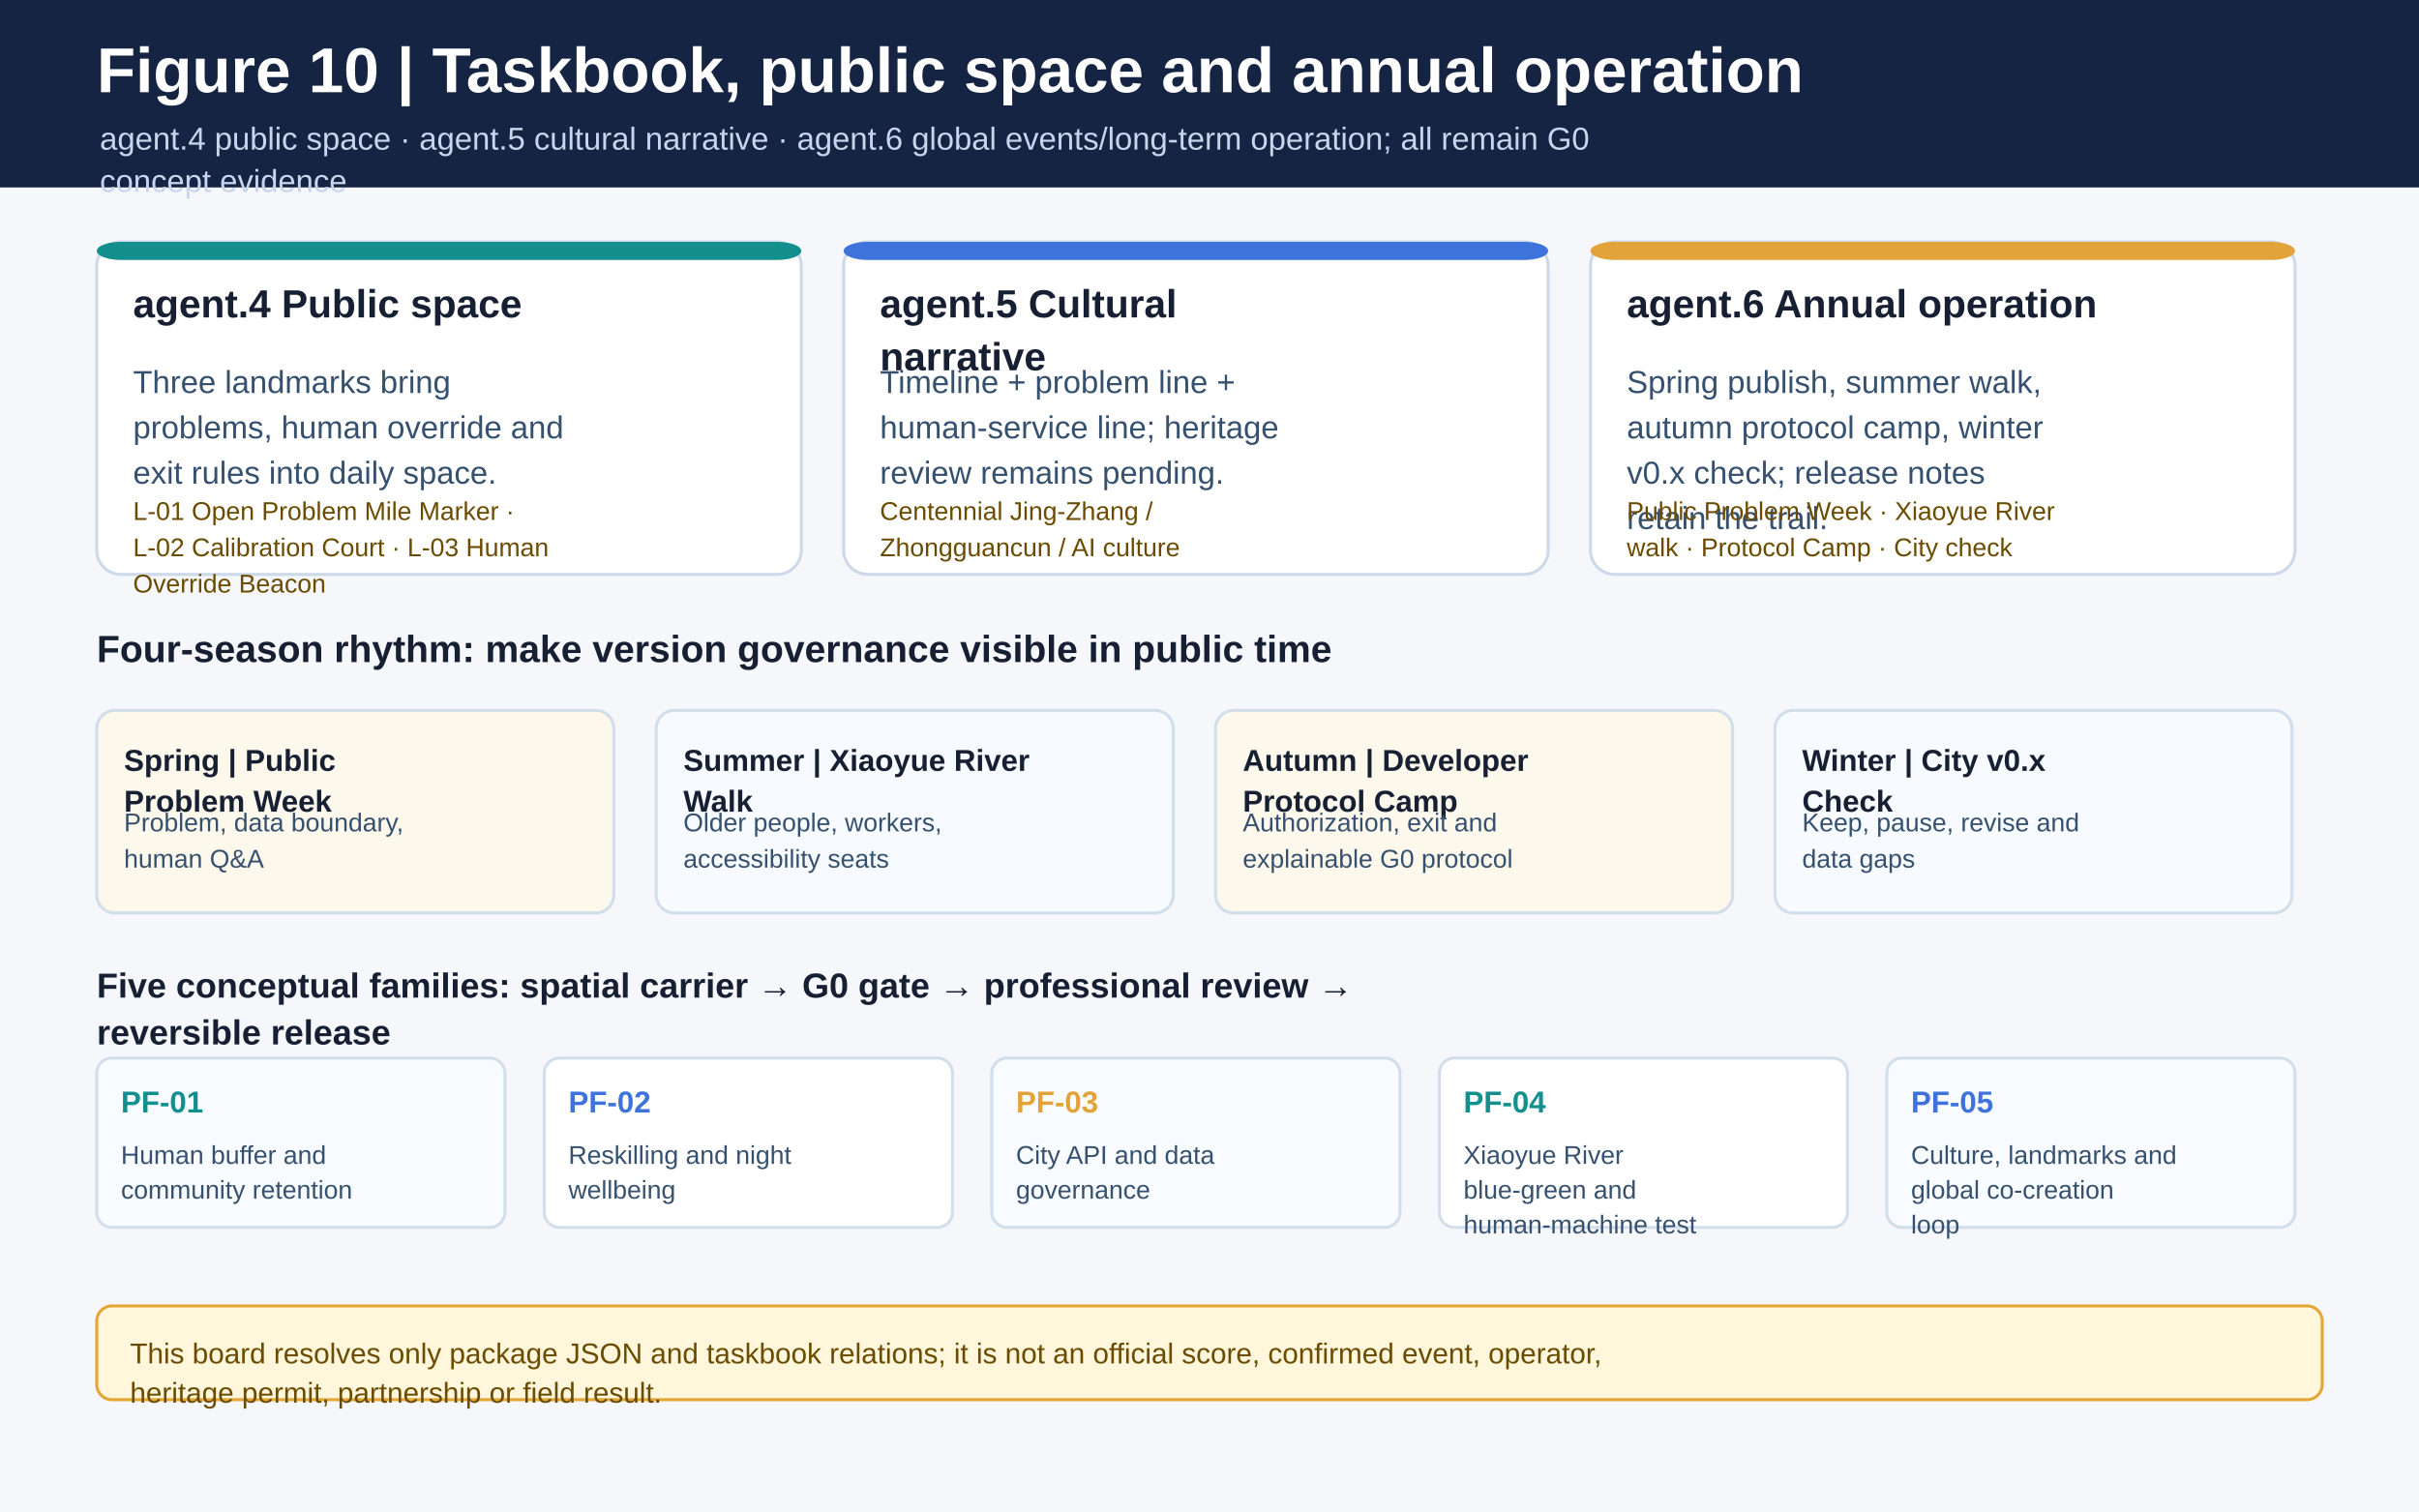
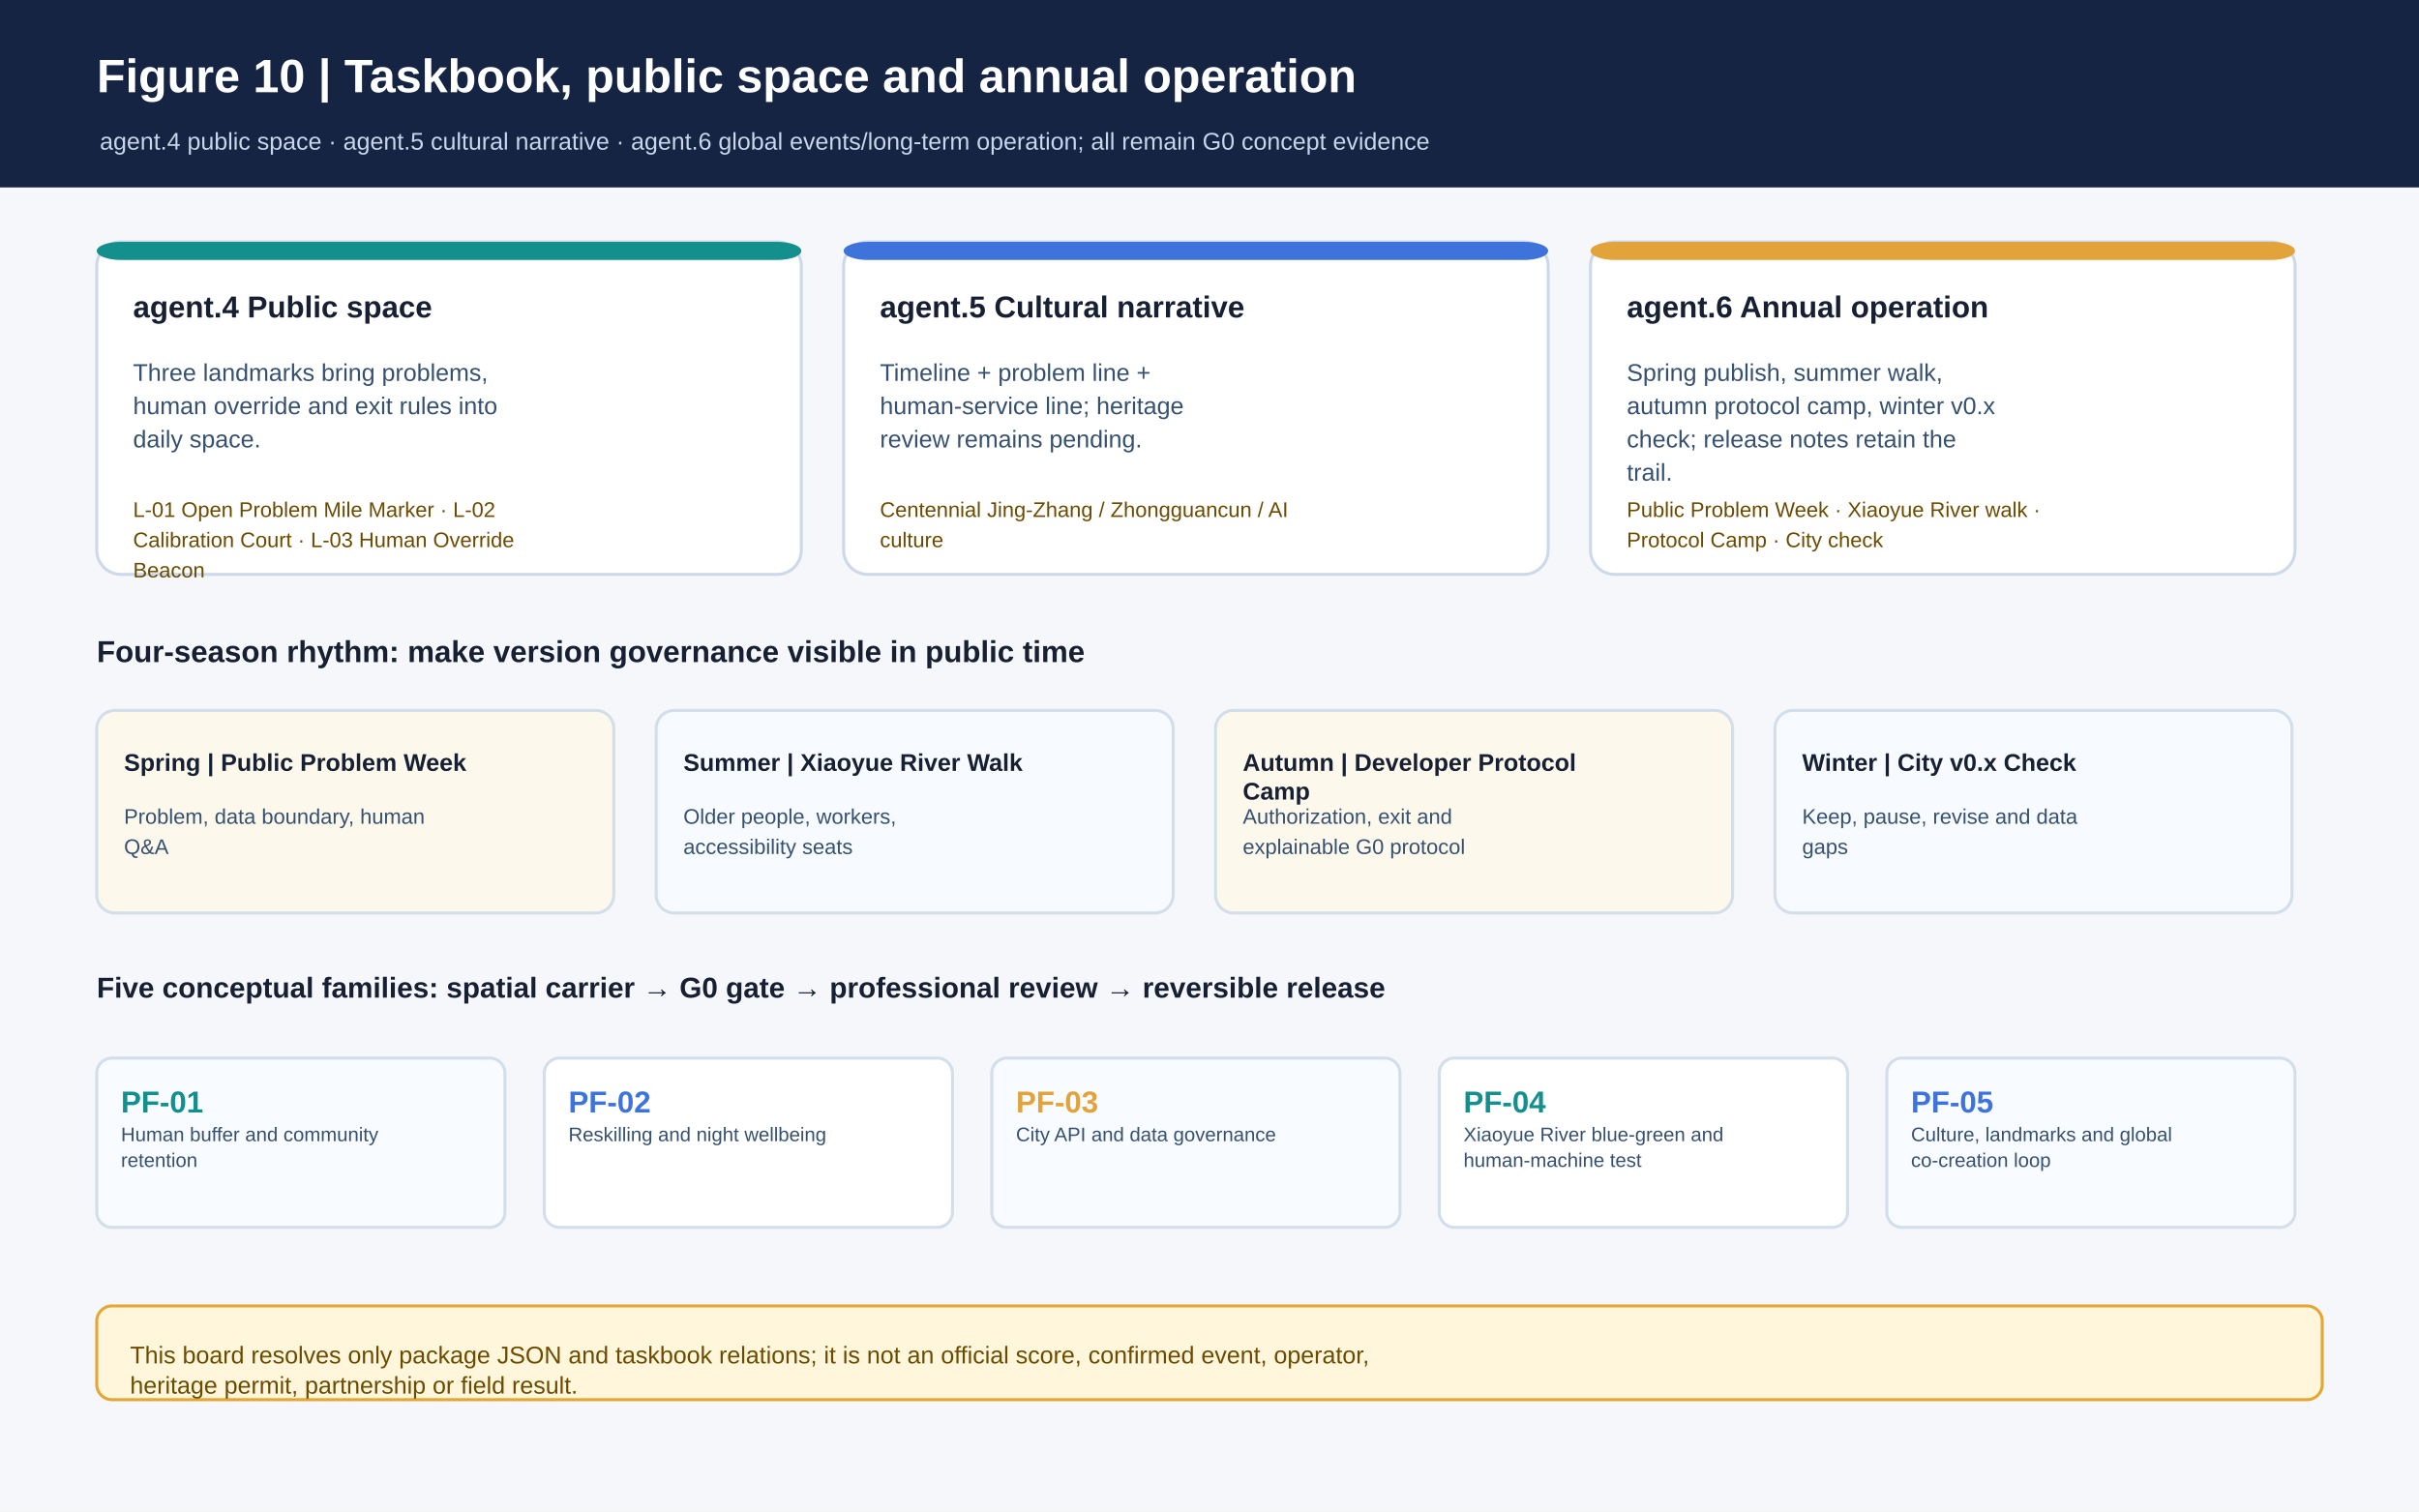
<svg xmlns="http://www.w3.org/2000/svg" width="1600" height="1000" viewBox="0 0 1600 1000" role="img" aria-labelledby="title desc">
  <rect width="1600" height="1000" fill="#f5f7fb" />
  <rect x="0" y="0" width="1600" height="124" rx="0" fill="#152442" stroke="none" stroke-width="2" />
-   <text x="64" y="61" fill="#ffffff" font-family="Arial,sans-serif" font-size="42" font-weight="700" text-anchor="start">
+   <text x="64" y="61" fill="#ffffff" font-family="Arial,sans-serif" font-size="31" font-weight="700" text-anchor="start">
    <tspan x="64" dy="0">Figure 10 | Taskbook, public space and annual operation</tspan>
  </text>
-   <text x="66" y="99" fill="#c8d5ec" font-family="Arial,sans-serif" font-size="21" font-weight="400" text-anchor="start">
-     <tspan x="66" dy="0">agent.4 public space · agent.5 cultural narrative · agent.6 global events/long-term operation; all remain G0</tspan>
-     <tspan x="66" dy="28">concept evidence</tspan>
+   <text x="66" y="99" fill="#c8d5ec" font-family="Arial,sans-serif" font-size="16" font-weight="400" text-anchor="start">
+     <tspan x="66" dy="0">agent.4 public space · agent.5 cultural narrative · agent.6 global events/long-term operation; all remain G0 concept evidence</tspan>
  </text>
  <rect x="64" y="160" width="466" height="220" rx="16" fill="#ffffff" stroke="#cdd9e8" stroke-width="2" />
  <rect x="64" y="160" width="466" height="12" rx="16" fill="#138f8d" stroke="none" stroke-width="2" />
-   <text x="88" y="210" fill="#172033" font-family="Arial,sans-serif" font-size="26" font-weight="700" text-anchor="start">
+   <text x="88" y="210" fill="#172033" font-family="Arial,sans-serif" font-size="20" font-weight="700" text-anchor="start">
    <tspan x="88" dy="0">agent.4 Public space</tspan>
  </text>
-   <text x="88" y="260" fill="#36506f" font-family="Arial,sans-serif" font-size="21" font-weight="400" text-anchor="start">
-     <tspan x="88" dy="0">Three landmarks bring</tspan>
-     <tspan x="88" dy="30">problems, human override and</tspan>
-     <tspan x="88" dy="30">exit rules into daily space.</tspan>
+   <text x="88" y="252" fill="#36506f" font-family="Arial,sans-serif" font-size="16" font-weight="400" text-anchor="start">
+     <tspan x="88" dy="0">Three landmarks bring problems,</tspan>
+     <tspan x="88" dy="22">human override and exit rules into</tspan>
+     <tspan x="88" dy="22">daily space.</tspan>
  </text>
-   <text x="88" y="344" fill="#6a4b00" font-family="Arial,sans-serif" font-size="17" font-weight="400" text-anchor="start">
-     <tspan x="88" dy="0">L-01 Open Problem Mile Marker ·</tspan>
-     <tspan x="88" dy="24">L-02 Calibration Court · L-03 Human</tspan>
-     <tspan x="88" dy="24">Override Beacon</tspan>
+   <text x="88" y="342" fill="#6a4b00" font-family="Arial,sans-serif" font-size="14" font-weight="400" text-anchor="start">
+     <tspan x="88" dy="0">L-01 Open Problem Mile Marker · L-02</tspan>
+     <tspan x="88" dy="20">Calibration Court · L-03 Human Override</tspan>
+     <tspan x="88" dy="20">Beacon</tspan>
  </text>
  <rect x="558" y="160" width="466" height="220" rx="16" fill="#ffffff" stroke="#cdd9e8" stroke-width="2" />
  <rect x="558" y="160" width="466" height="12" rx="16" fill="#3e73dc" stroke="none" stroke-width="2" />
-   <text x="582" y="210" fill="#172033" font-family="Arial,sans-serif" font-size="26" font-weight="700" text-anchor="start">
-     <tspan x="582" dy="0">agent.5 Cultural</tspan>
-     <tspan x="582" dy="35">narrative</tspan>
+   <text x="582" y="210" fill="#172033" font-family="Arial,sans-serif" font-size="20" font-weight="700" text-anchor="start">
+     <tspan x="582" dy="0">agent.5 Cultural narrative</tspan>
  </text>
-   <text x="582" y="260" fill="#36506f" font-family="Arial,sans-serif" font-size="21" font-weight="400" text-anchor="start">
+   <text x="582" y="252" fill="#36506f" font-family="Arial,sans-serif" font-size="16" font-weight="400" text-anchor="start">
    <tspan x="582" dy="0">Timeline + problem line +</tspan>
-     <tspan x="582" dy="30">human-service line; heritage</tspan>
-     <tspan x="582" dy="30">review remains pending.</tspan>
+     <tspan x="582" dy="22">human-service line; heritage</tspan>
+     <tspan x="582" dy="22">review remains pending.</tspan>
  </text>
-   <text x="582" y="344" fill="#6a4b00" font-family="Arial,sans-serif" font-size="17" font-weight="400" text-anchor="start">
-     <tspan x="582" dy="0">Centennial Jing-Zhang /</tspan>
-     <tspan x="582" dy="24">Zhongguancun / AI culture</tspan>
+   <text x="582" y="342" fill="#6a4b00" font-family="Arial,sans-serif" font-size="14" font-weight="400" text-anchor="start">
+     <tspan x="582" dy="0">Centennial Jing-Zhang / Zhongguancun / AI</tspan>
+     <tspan x="582" dy="20">culture</tspan>
  </text>
  <rect x="1052" y="160" width="466" height="220" rx="16" fill="#ffffff" stroke="#cdd9e8" stroke-width="2" />
  <rect x="1052" y="160" width="466" height="12" rx="16" fill="#e3a33b" stroke="none" stroke-width="2" />
-   <text x="1076" y="210" fill="#172033" font-family="Arial,sans-serif" font-size="26" font-weight="700" text-anchor="start">
+   <text x="1076" y="210" fill="#172033" font-family="Arial,sans-serif" font-size="20" font-weight="700" text-anchor="start">
    <tspan x="1076" dy="0">agent.6 Annual operation</tspan>
  </text>
-   <text x="1076" y="260" fill="#36506f" font-family="Arial,sans-serif" font-size="21" font-weight="400" text-anchor="start">
+   <text x="1076" y="252" fill="#36506f" font-family="Arial,sans-serif" font-size="16" font-weight="400" text-anchor="start">
    <tspan x="1076" dy="0">Spring publish, summer walk,</tspan>
-     <tspan x="1076" dy="30">autumn protocol camp, winter</tspan>
-     <tspan x="1076" dy="30">v0.x check; release notes</tspan>
-     <tspan x="1076" dy="30">retain the trail.</tspan>
+     <tspan x="1076" dy="22">autumn protocol camp, winter v0.x</tspan>
+     <tspan x="1076" dy="22">check; release notes retain the</tspan>
+     <tspan x="1076" dy="22">trail.</tspan>
  </text>
-   <text x="1076" y="344" fill="#6a4b00" font-family="Arial,sans-serif" font-size="17" font-weight="400" text-anchor="start">
-     <tspan x="1076" dy="0">Public Problem Week · Xiaoyue River</tspan>
-     <tspan x="1076" dy="24">walk · Protocol Camp · City check</tspan>
+   <text x="1076" y="342" fill="#6a4b00" font-family="Arial,sans-serif" font-size="14" font-weight="400" text-anchor="start">
+     <tspan x="1076" dy="0">Public Problem Week · Xiaoyue River walk ·</tspan>
+     <tspan x="1076" dy="20">Protocol Camp · City check</tspan>
  </text>
-   <text x="64" y="438" fill="#172033" font-family="Arial,sans-serif" font-size="25" font-weight="700" text-anchor="start">
+   <text x="64" y="438" fill="#172033" font-family="Arial,sans-serif" font-size="20" font-weight="700" text-anchor="start">
    <tspan x="64" dy="0">Four-season rhythm: make version governance visible in public time</tspan>
  </text>
  <rect x="64" y="470" width="342" height="134" rx="12" fill="#fdf8ec" stroke="#d3deeb" stroke-width="2" />
-   <text x="82" y="510" fill="#172033" font-family="Arial,sans-serif" font-size="20" font-weight="700" text-anchor="start">
-     <tspan x="82" dy="0">Spring | Public</tspan>
-     <tspan x="82" dy="27">Problem Week</tspan>
+   <text x="82" y="510" fill="#172033" font-family="Arial,sans-serif" font-size="16" font-weight="700" text-anchor="start">
+     <tspan x="82" dy="0">Spring | Public Problem Week</tspan>
  </text>
-   <text x="82" y="550" fill="#36506f" font-family="Arial,sans-serif" font-size="17" font-weight="400" text-anchor="start">
-     <tspan x="82" dy="0">Problem, data boundary,</tspan>
-     <tspan x="82" dy="24">human Q&amp;A</tspan>
+   <text x="82" y="545" fill="#36506f" font-family="Arial,sans-serif" font-size="14" font-weight="400" text-anchor="start">
+     <tspan x="82" dy="0">Problem, data boundary, human</tspan>
+     <tspan x="82" dy="20">Q&amp;A</tspan>
  </text>
  <rect x="434" y="470" width="342" height="134" rx="12" fill="#f7fbff" stroke="#d3deeb" stroke-width="2" />
-   <text x="452" y="510" fill="#172033" font-family="Arial,sans-serif" font-size="20" font-weight="700" text-anchor="start">
-     <tspan x="452" dy="0">Summer | Xiaoyue River</tspan>
-     <tspan x="452" dy="27">Walk</tspan>
+   <text x="452" y="510" fill="#172033" font-family="Arial,sans-serif" font-size="16" font-weight="700" text-anchor="start">
+     <tspan x="452" dy="0">Summer | Xiaoyue River Walk</tspan>
  </text>
-   <text x="452" y="550" fill="#36506f" font-family="Arial,sans-serif" font-size="17" font-weight="400" text-anchor="start">
+   <text x="452" y="545" fill="#36506f" font-family="Arial,sans-serif" font-size="14" font-weight="400" text-anchor="start">
    <tspan x="452" dy="0">Older people, workers,</tspan>
-     <tspan x="452" dy="24">accessibility seats</tspan>
+     <tspan x="452" dy="20">accessibility seats</tspan>
  </text>
  <rect x="804" y="470" width="342" height="134" rx="12" fill="#fdf8ec" stroke="#d3deeb" stroke-width="2" />
-   <text x="822" y="510" fill="#172033" font-family="Arial,sans-serif" font-size="20" font-weight="700" text-anchor="start">
-     <tspan x="822" dy="0">Autumn | Developer</tspan>
-     <tspan x="822" dy="27">Protocol Camp</tspan>
+   <text x="822" y="510" fill="#172033" font-family="Arial,sans-serif" font-size="16" font-weight="700" text-anchor="start">
+     <tspan x="822" dy="0">Autumn | Developer Protocol</tspan>
+     <tspan x="822" dy="19">Camp</tspan>
  </text>
-   <text x="822" y="550" fill="#36506f" font-family="Arial,sans-serif" font-size="17" font-weight="400" text-anchor="start">
+   <text x="822" y="545" fill="#36506f" font-family="Arial,sans-serif" font-size="14" font-weight="400" text-anchor="start">
    <tspan x="822" dy="0">Authorization, exit and</tspan>
-     <tspan x="822" dy="24">explainable G0 protocol</tspan>
+     <tspan x="822" dy="20">explainable G0 protocol</tspan>
  </text>
  <rect x="1174" y="470" width="342" height="134" rx="12" fill="#f7fbff" stroke="#d3deeb" stroke-width="2" />
-   <text x="1192" y="510" fill="#172033" font-family="Arial,sans-serif" font-size="20" font-weight="700" text-anchor="start">
-     <tspan x="1192" dy="0">Winter | City v0.x</tspan>
-     <tspan x="1192" dy="27">Check</tspan>
+   <text x="1192" y="510" fill="#172033" font-family="Arial,sans-serif" font-size="16" font-weight="700" text-anchor="start">
+     <tspan x="1192" dy="0">Winter | City v0.x Check</tspan>
  </text>
-   <text x="1192" y="550" fill="#36506f" font-family="Arial,sans-serif" font-size="17" font-weight="400" text-anchor="start">
-     <tspan x="1192" dy="0">Keep, pause, revise and</tspan>
-     <tspan x="1192" dy="24">data gaps</tspan>
+   <text x="1192" y="545" fill="#36506f" font-family="Arial,sans-serif" font-size="14" font-weight="400" text-anchor="start">
+     <tspan x="1192" dy="0">Keep, pause, revise and data</tspan>
+     <tspan x="1192" dy="20">gaps</tspan>
  </text>
-   <text x="64" y="660" fill="#172033" font-family="Arial,sans-serif" font-size="23" font-weight="700" text-anchor="start">
-     <tspan x="64" dy="0">Five conceptual families: spatial carrier → G0 gate → professional review →</tspan>
-     <tspan x="64" dy="31">reversible release</tspan>
+   <text x="64" y="660" fill="#172033" font-family="Arial,sans-serif" font-size="19" font-weight="700" text-anchor="start">
+     <tspan x="64" dy="0">Five conceptual families: spatial carrier → G0 gate → professional review → reversible release</tspan>
  </text>
  <rect x="64" y="700" width="270" height="112" rx="10" fill="#f8fbff" stroke="#d3deeb" stroke-width="2" />
  <text x="80" y="736" fill="#138f8d" font-family="Arial,sans-serif" font-size="20" font-weight="700" text-anchor="start">
    <tspan x="80" dy="0">PF-01</tspan>
  </text>
-   <text x="80" y="770" fill="#36506f" font-family="Arial,sans-serif" font-size="17" font-weight="400" text-anchor="start">
-     <tspan x="80" dy="0">Human buffer and</tspan>
-     <tspan x="80" dy="23">community retention</tspan>
+   <text x="80" y="755" fill="#36506f" font-family="Arial,sans-serif" font-size="13" font-weight="400" text-anchor="start">
+     <tspan x="80" dy="0">Human buffer and community</tspan>
+     <tspan x="80" dy="17">retention</tspan>
  </text>
  <rect x="360" y="700" width="270" height="112" rx="10" fill="#ffffff" stroke="#d3deeb" stroke-width="2" />
  <text x="376" y="736" fill="#3e73dc" font-family="Arial,sans-serif" font-size="20" font-weight="700" text-anchor="start">
    <tspan x="376" dy="0">PF-02</tspan>
  </text>
-   <text x="376" y="770" fill="#36506f" font-family="Arial,sans-serif" font-size="17" font-weight="400" text-anchor="start">
-     <tspan x="376" dy="0">Reskilling and night</tspan>
-     <tspan x="376" dy="23">wellbeing</tspan>
+   <text x="376" y="755" fill="#36506f" font-family="Arial,sans-serif" font-size="13" font-weight="400" text-anchor="start">
+     <tspan x="376" dy="0">Reskilling and night wellbeing</tspan>
  </text>
  <rect x="656" y="700" width="270" height="112" rx="10" fill="#f8fbff" stroke="#d3deeb" stroke-width="2" />
  <text x="672" y="736" fill="#e3a33b" font-family="Arial,sans-serif" font-size="20" font-weight="700" text-anchor="start">
    <tspan x="672" dy="0">PF-03</tspan>
  </text>
-   <text x="672" y="770" fill="#36506f" font-family="Arial,sans-serif" font-size="17" font-weight="400" text-anchor="start">
-     <tspan x="672" dy="0">City API and data</tspan>
-     <tspan x="672" dy="23">governance</tspan>
+   <text x="672" y="755" fill="#36506f" font-family="Arial,sans-serif" font-size="13" font-weight="400" text-anchor="start">
+     <tspan x="672" dy="0">City API and data governance</tspan>
  </text>
  <rect x="952" y="700" width="270" height="112" rx="10" fill="#ffffff" stroke="#d3deeb" stroke-width="2" />
  <text x="968" y="736" fill="#138f8d" font-family="Arial,sans-serif" font-size="20" font-weight="700" text-anchor="start">
    <tspan x="968" dy="0">PF-04</tspan>
  </text>
-   <text x="968" y="770" fill="#36506f" font-family="Arial,sans-serif" font-size="17" font-weight="400" text-anchor="start">
-     <tspan x="968" dy="0">Xiaoyue River</tspan>
-     <tspan x="968" dy="23">blue-green and</tspan>
-     <tspan x="968" dy="23">human-machine test</tspan>
+   <text x="968" y="755" fill="#36506f" font-family="Arial,sans-serif" font-size="13" font-weight="400" text-anchor="start">
+     <tspan x="968" dy="0">Xiaoyue River blue-green and</tspan>
+     <tspan x="968" dy="17">human-machine test</tspan>
  </text>
  <rect x="1248" y="700" width="270" height="112" rx="10" fill="#f8fbff" stroke="#d3deeb" stroke-width="2" />
  <text x="1264" y="736" fill="#3e73dc" font-family="Arial,sans-serif" font-size="20" font-weight="700" text-anchor="start">
    <tspan x="1264" dy="0">PF-05</tspan>
  </text>
-   <text x="1264" y="770" fill="#36506f" font-family="Arial,sans-serif" font-size="17" font-weight="400" text-anchor="start">
-     <tspan x="1264" dy="0">Culture, landmarks and</tspan>
-     <tspan x="1264" dy="23">global co-creation</tspan>
-     <tspan x="1264" dy="23">loop</tspan>
+   <text x="1264" y="755" fill="#36506f" font-family="Arial,sans-serif" font-size="13" font-weight="400" text-anchor="start">
+     <tspan x="1264" dy="0">Culture, landmarks and global</tspan>
+     <tspan x="1264" dy="17">co-creation loop</tspan>
  </text>
  <rect x="64" y="864" width="1472" height="62" rx="10" fill="#fff6dc" stroke="#e4a735" stroke-width="2" />
-   <text x="86" y="902" fill="#6a4b00" font-family="Arial,sans-serif" font-size="19" font-weight="400" text-anchor="start">
+   <text x="86" y="902" fill="#6a4b00" font-family="Arial,sans-serif" font-size="16" font-weight="400" text-anchor="start">
    <tspan x="86" dy="0">This board resolves only package JSON and taskbook relations; it is not an official score, confirmed event, operator,</tspan>
-     <tspan x="86" dy="26">heritage permit, partnership or field result.</tspan>
+     <tspan x="86" dy="20">heritage permit, partnership or field result.</tspan>
  </text>
</svg>
